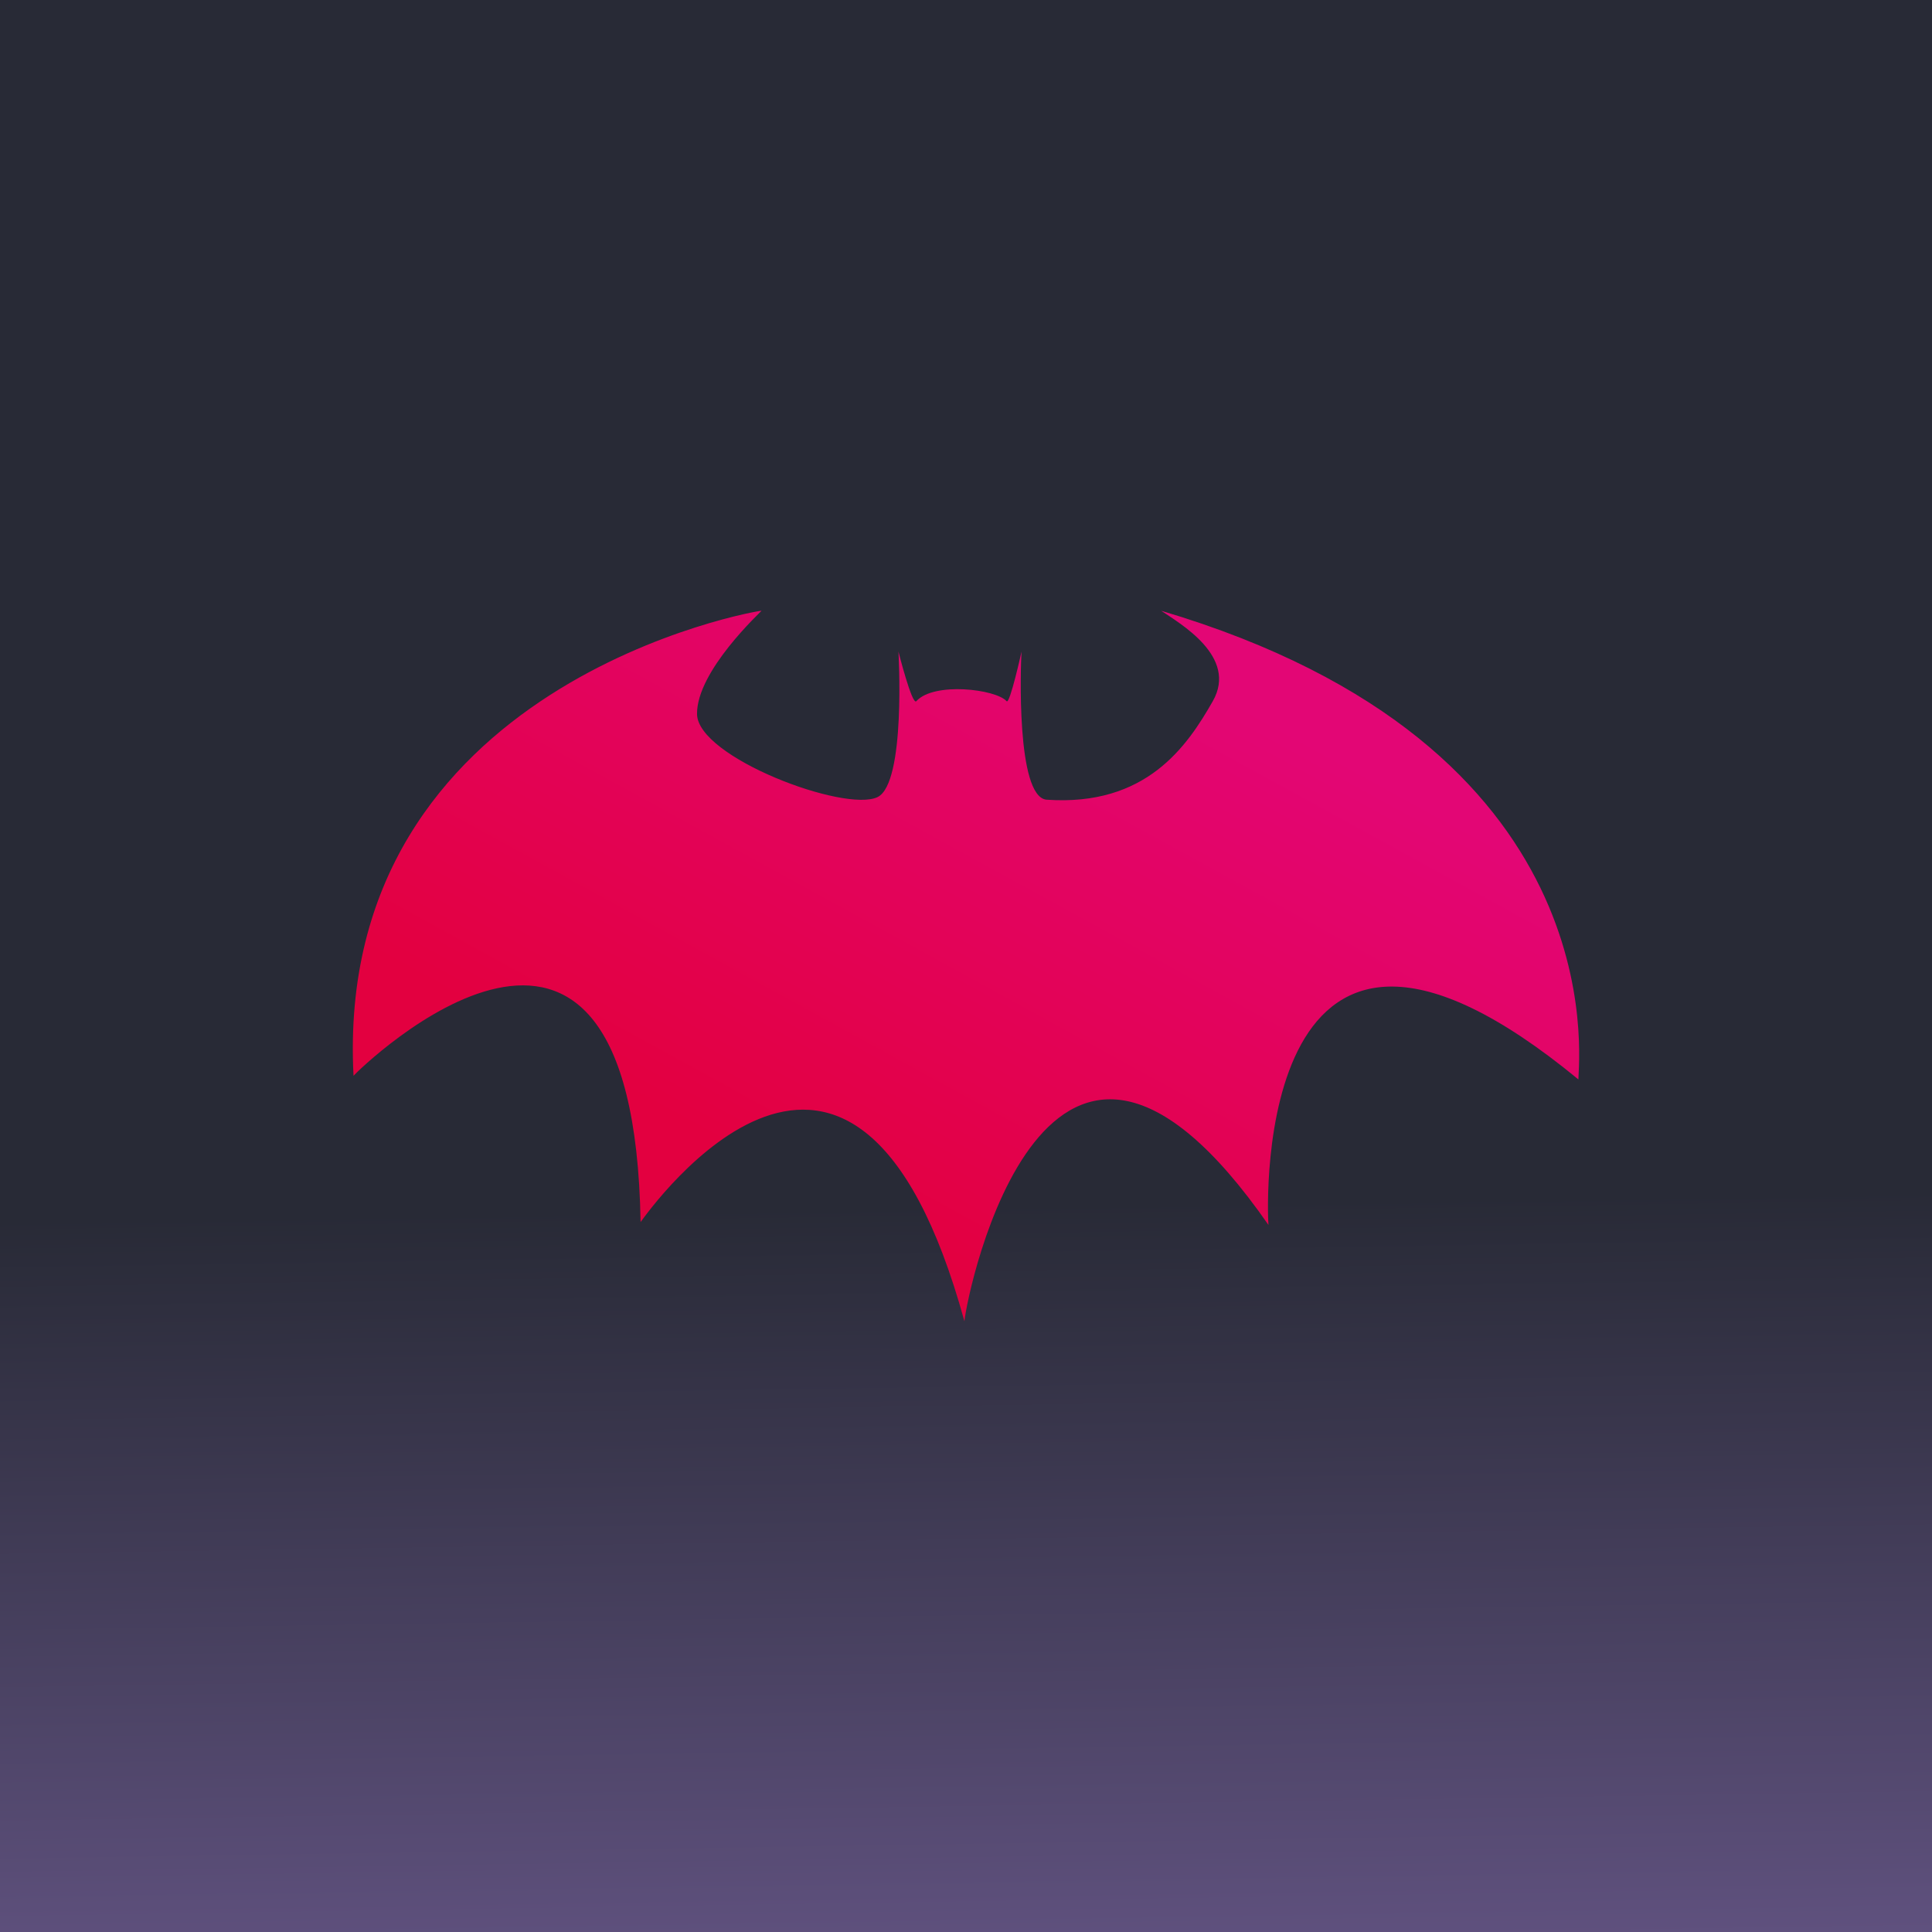
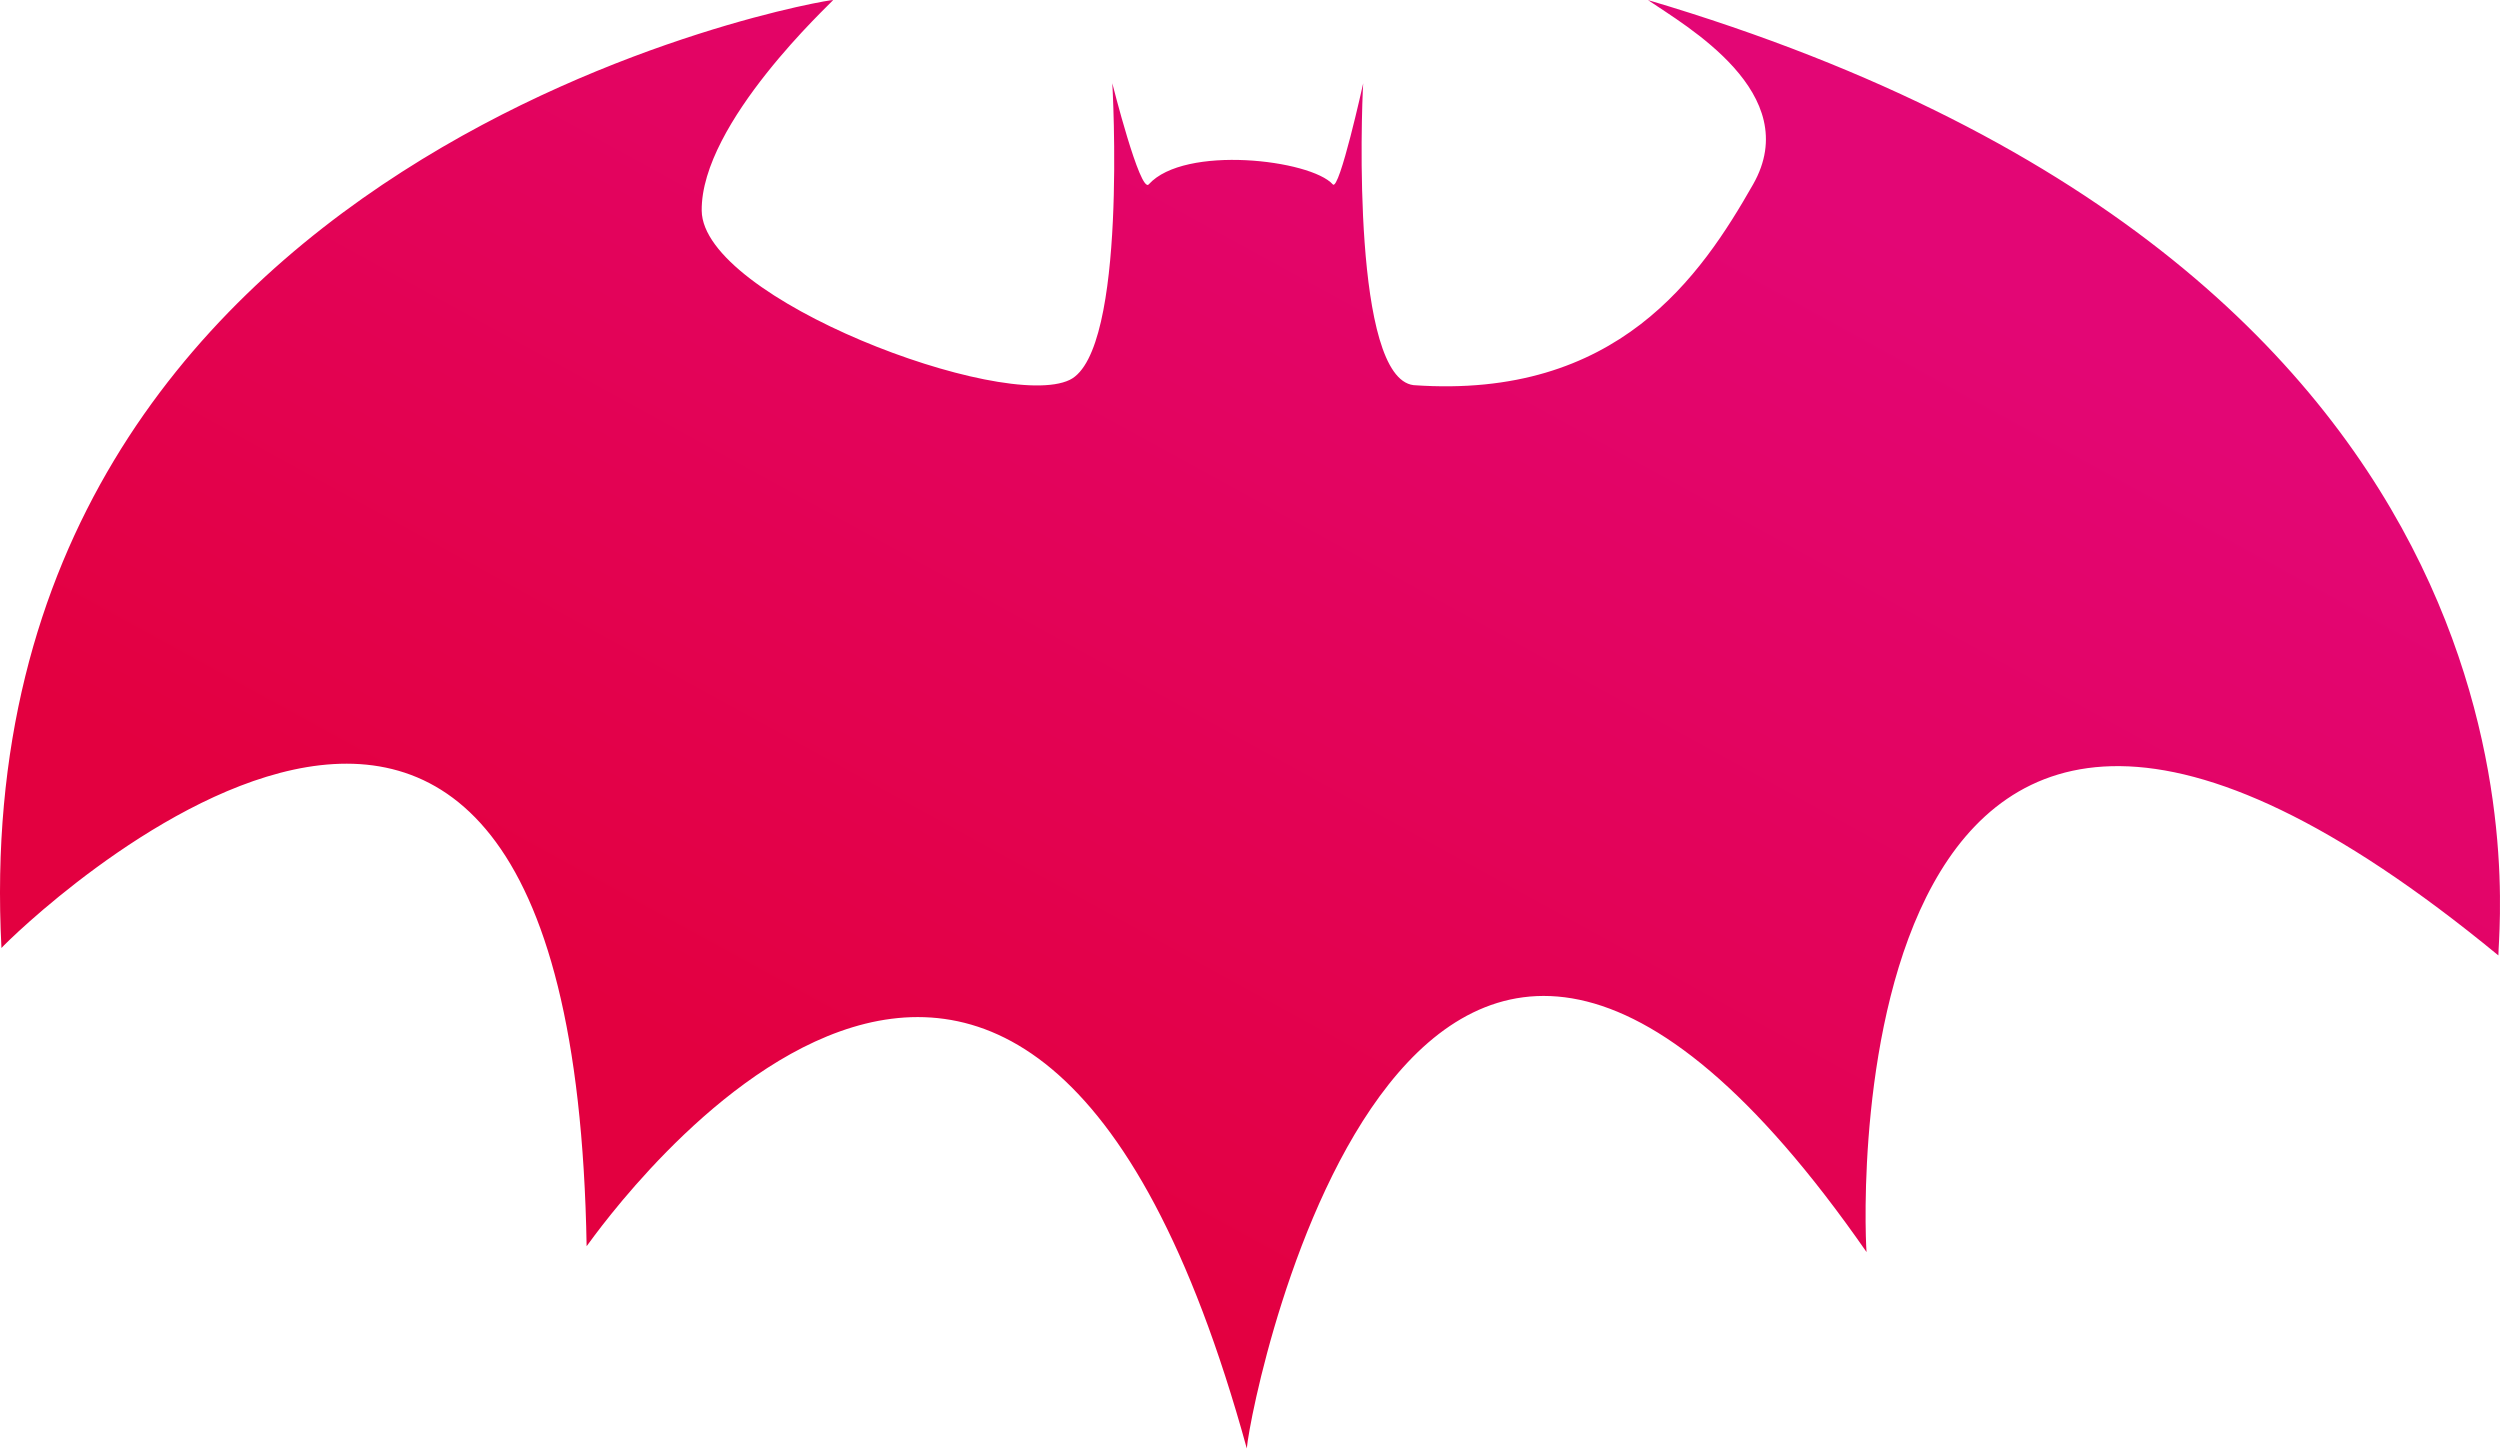
- <svg xmlns="http://www.w3.org/2000/svg" style="isolation:isolate" viewBox="319 230 512 512" width="512pt" height="512pt">
+ <svg xmlns="http://www.w3.org/2000/svg" style="isolation:isolate" viewBox="1552 831.362 512 296.638" width="512pt" height="296.638pt">
  <defs>
-     <clipPath id="_clipPath_dyj5RUH5oHVaVKEnsrlYZhNWmiV6JNS4">
-       <rect x="319" y="230" width="512" height="512" />
+     <clipPath id="_clipPath_2De4aXiyzYe4jEE4G7zuZ7ik9UWhglRj">
+       <rect x="1552" y="831.362" width="512" height="296.638" />
    </clipPath>
  </defs>
-   <g clip-path="url(#_clipPath_dyj5RUH5oHVaVKEnsrlYZhNWmiV6JNS4)">
-     <linearGradient id="_lgradient_3" x1="0.491" y1="0.623" x2="0.507" y2="1.668" gradientTransform="matrix(512,0,0,512,319,230)" gradientUnits="userSpaceOnUse">
-       <stop offset="0%" stop-opacity="1" style="stop-color:rgb(40,42,54)" />
-       <stop offset="98.333%" stop-opacity="1" style="stop-color:rgb(189,147,249)" />
-     </linearGradient>
-     <rect x="319" y="230" width="512" height="512" transform="matrix(1,0,0,1,0,0)" fill="url(#_lgradient_3)" />
+   <g clip-path="url(#_clipPath_2De4aXiyzYe4jEE4G7zuZ7ik9UWhglRj)">
    <g>
      <g>
-         <linearGradient id="_lgradient_4" x1="0.308" y1="0.755" x2="0.816" y2="0.22" gradientTransform="matrix(325,0,0,188.296,412.5,391.852)" gradientUnits="userSpaceOnUse">
+         <linearGradient id="_lgradient_0" x1="0.308" y1="0.755" x2="0.816" y2="0.22" gradientTransform="matrix(512,0,0,296.638,1552,831.362)" gradientUnits="userSpaceOnUse">
          <stop offset="0%" stop-opacity="1" style="stop-color:rgb(227,0,64)" />
          <stop offset="100%" stop-opacity="1" style="stop-color:rgb(227,6,117)" />
        </linearGradient>
-         <path d=" M 561.835 415.82 C 560.717 417.042 557.1 402.68 557.1 402.68 C 557.1 402.68 559.136 437.571 551.561 441.237 C 542.909 445.406 503.863 430.705 503.721 419.241 C 503.594 407.795 520.643 392.158 520.817 391.856 C 520.991 391.553 407.251 410.61 412.689 515.093 C 414.388 513.136 486.878 442.306 488.761 553.859 C 491.327 550.387 545.398 474.105 574.582 580.148 C 575.255 572.637 596.286 469.926 655.151 554.62 C 654.729 549.225 651.289 445.244 737.29 516.059 C 737.311 510.631 747.3 427.576 626.733 391.859 C 631.557 395.166 647.152 403.967 640.402 415.822 C 633.642 427.687 622.809 443.805 596.266 441.922 C 588.277 440.952 589.472 406.624 589.715 402.682 C 589.715 402.682 586.605 416.795 585.764 415.822 C 582.882 412.615 566.5 410.651 561.835 415.82 Z " fill="url(#_lgradient_4)" />
+         <path d=" M 1787.26 869.121 C 1785.5 871.045 1779.801 848.42 1779.801 848.42 C 1779.801 848.42 1783.009 903.387 1771.075 909.163 C 1757.444 915.729 1695.932 892.57 1695.708 874.51 C 1695.508 856.478 1722.367 831.844 1722.641 831.368 C 1722.915 830.891 1543.73 860.912 1552.298 1025.513 C 1554.975 1022.431 1669.174 910.846 1672.141 1086.584 C 1676.184 1081.115 1761.366 960.941 1807.342 1128 C 1808.401 1116.167 1841.534 954.358 1934.269 1087.783 C 1933.604 1079.284 1928.184 915.475 2063.67 1027.035 C 2063.703 1018.484 2079.439 887.641 1889.5 831.373 C 1897.098 836.582 1921.667 850.448 1911.033 869.124 C 1900.383 887.816 1883.317 913.208 1841.501 910.241 C 1828.916 908.714 1830.799 854.633 1831.182 848.423 C 1831.182 848.423 1826.283 870.657 1824.958 869.124 C 1820.417 864.071 1794.609 860.978 1787.26 869.121 Z " fill="url(#_lgradient_0)" />
      </g>
    </g>
  </g>
</svg>
